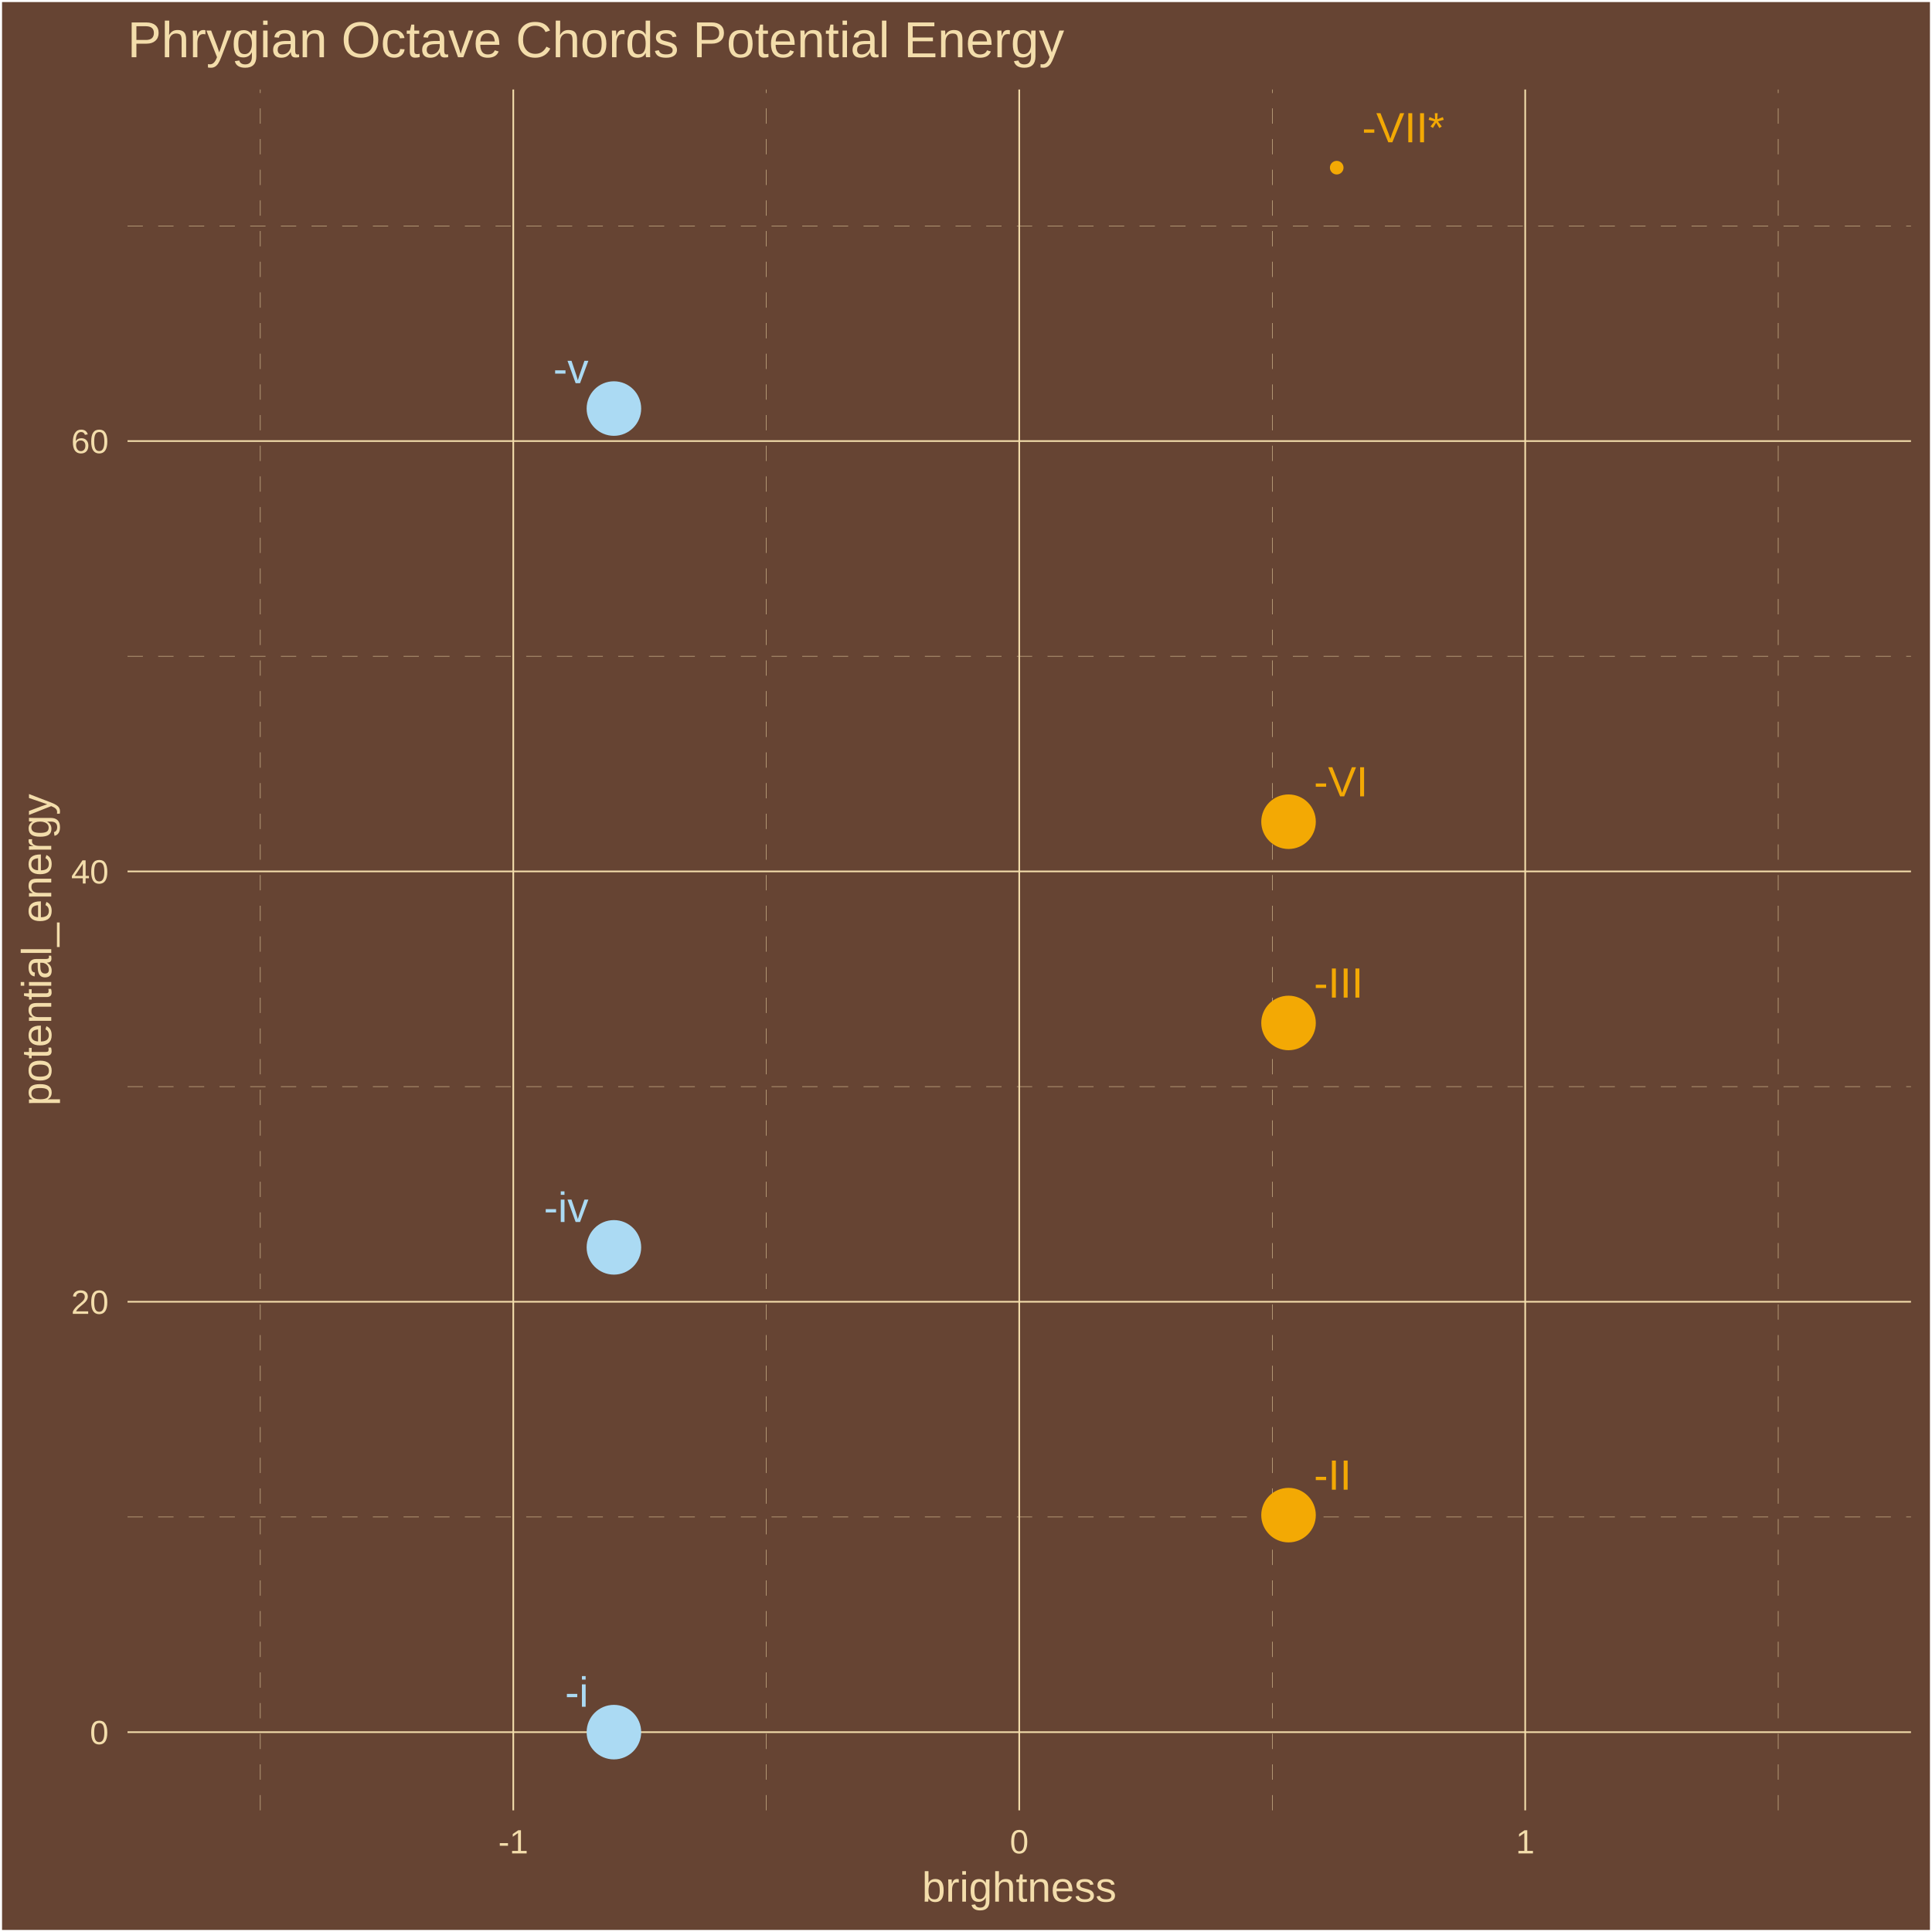
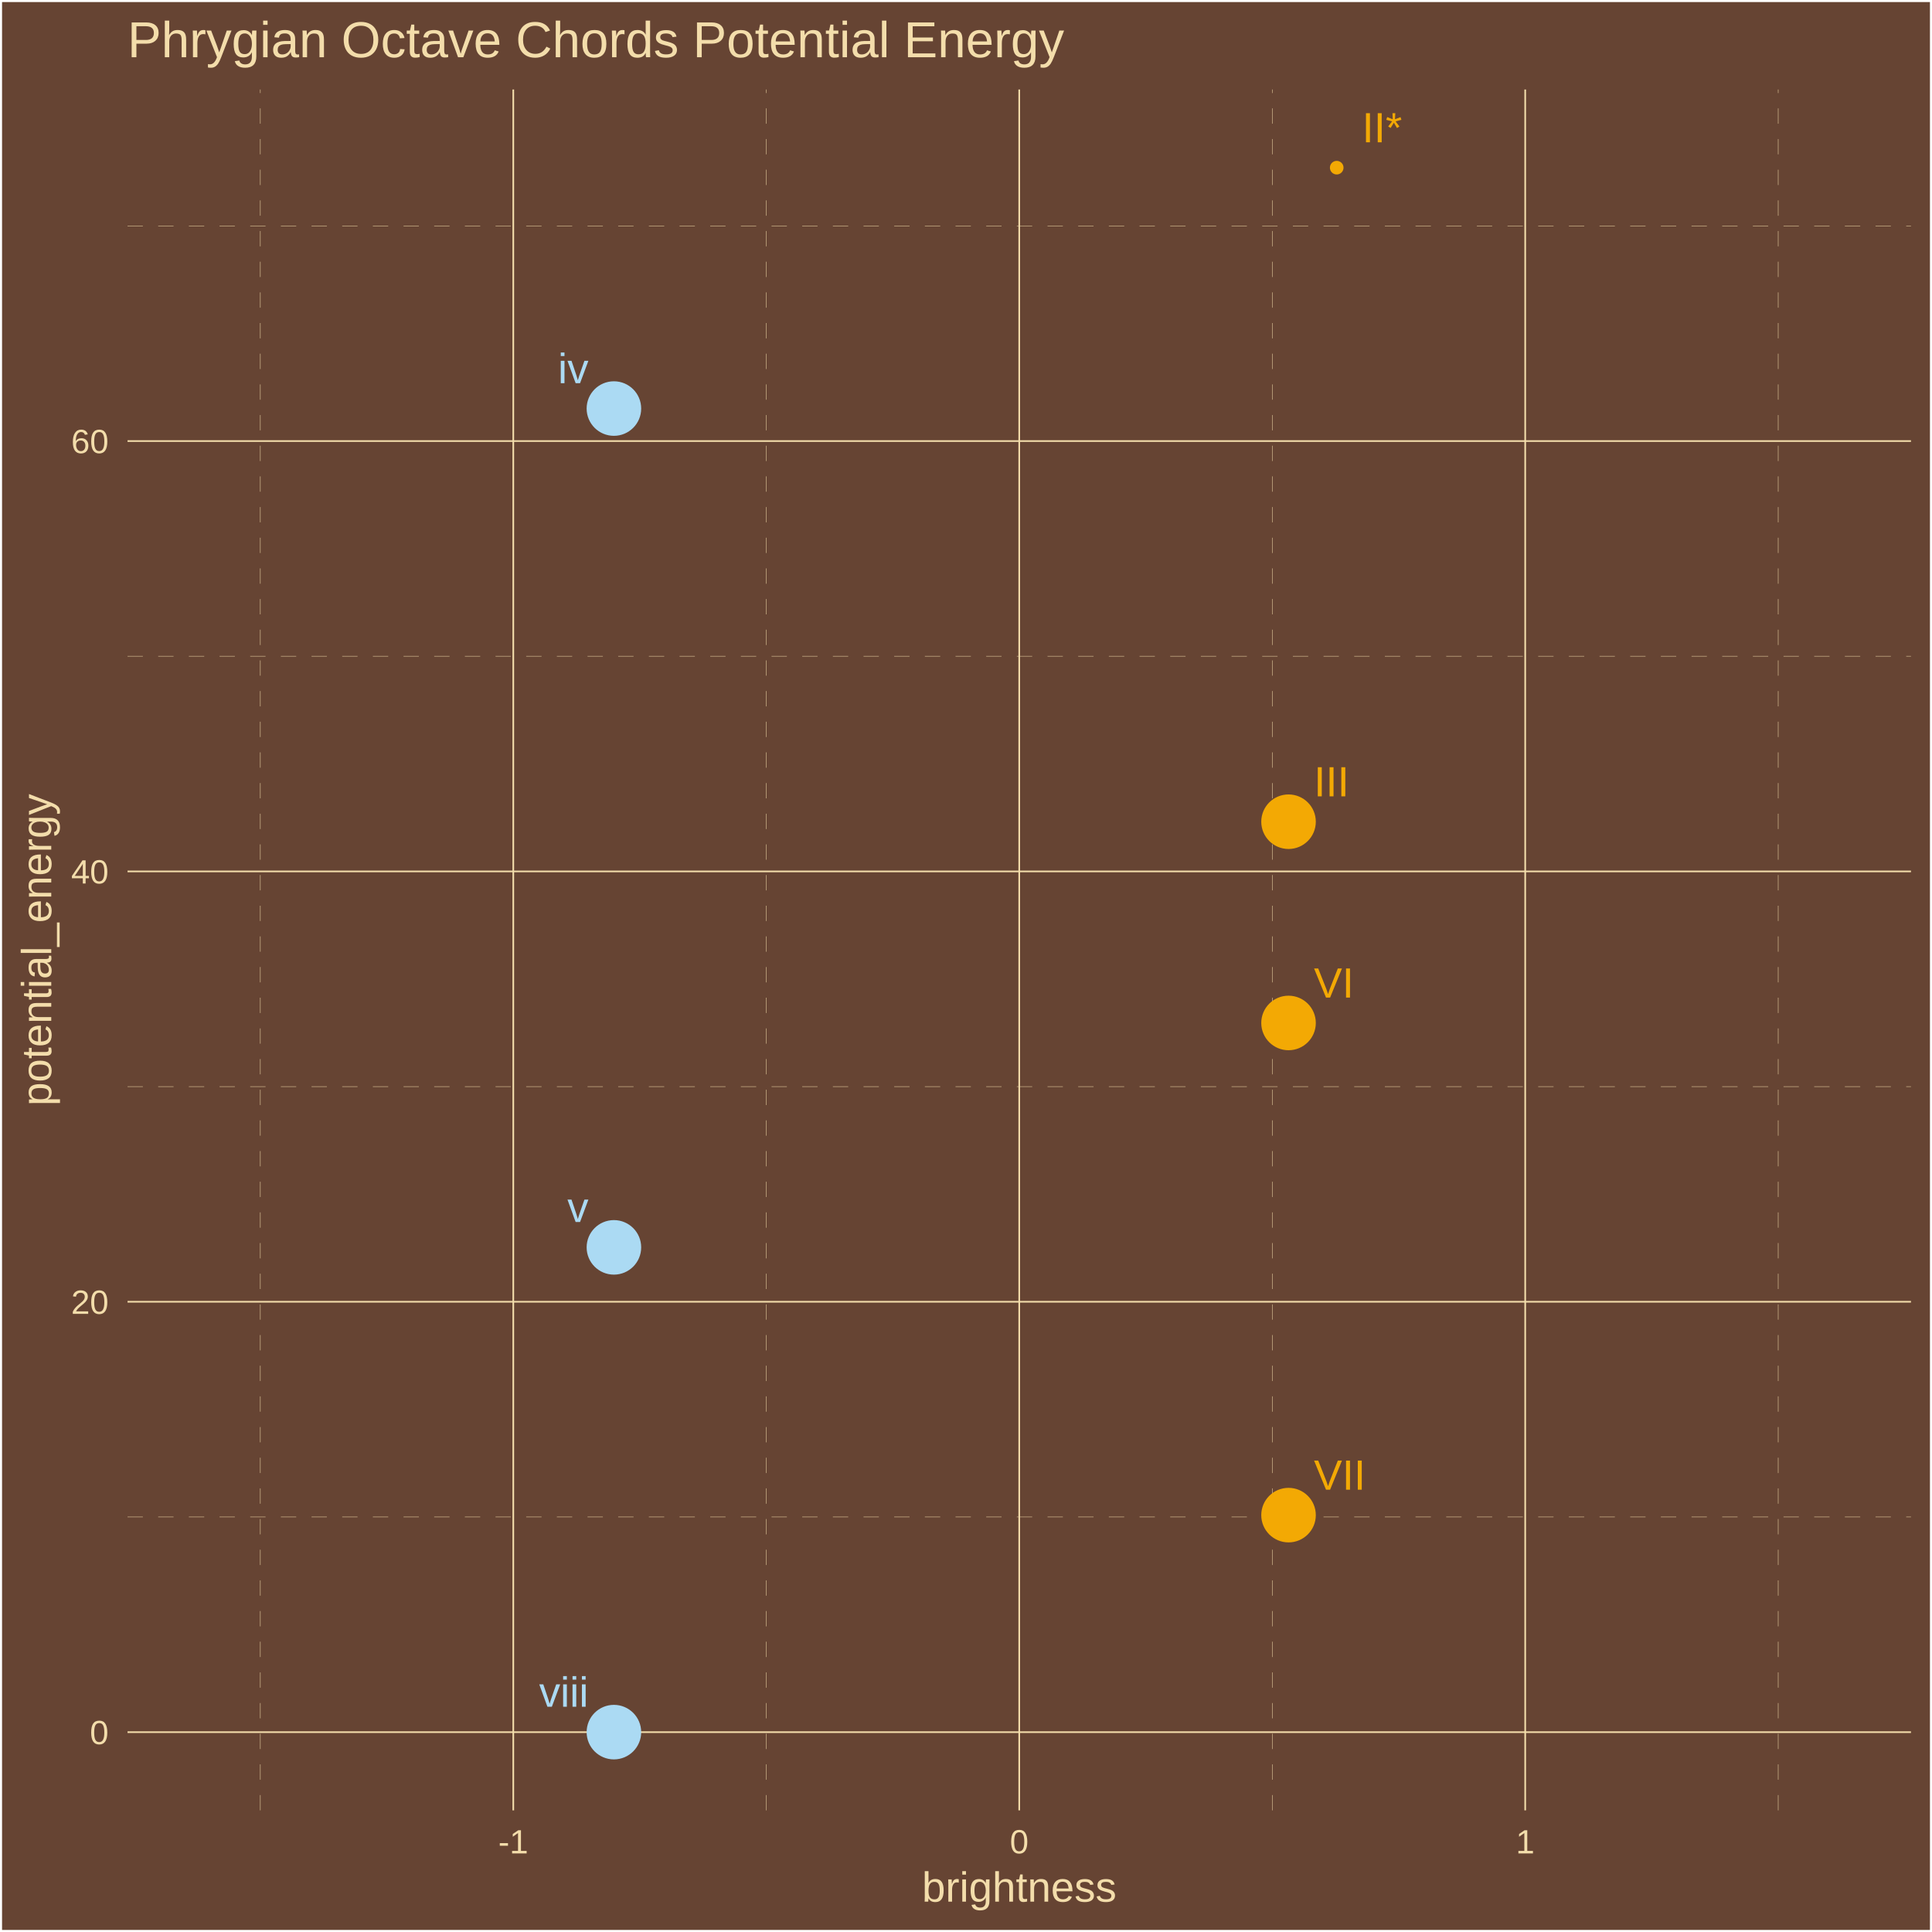
<svg xmlns="http://www.w3.org/2000/svg" class="svglite" width="504.00pt" height="504.00pt" viewBox="0 0 504.00 504.00">
  <defs>
    <style type="text/css">
    .svglite line, .svglite polyline, .svglite polygon, .svglite path, .svglite rect, .svglite circle {
      fill: none;
      stroke: #000000;
      stroke-linecap: round;
      stroke-linejoin: round;
      stroke-miterlimit: 10.00;
    }
    .svglite text {
      white-space: pre;
    }
  </style>
  </defs>
  <rect width="100%" height="100%" style="stroke: none; fill: #664433;" />
  <defs>
    <clipPath id="cpMC4wMHw1MDQuMDB8MC4wMHw1MDQuMDA=">
      <rect x="0.00" y="0.00" width="504.00" height="504.00" />
    </clipPath>
  </defs>
  <g clip-path="url(#cpMC4wMHw1MDQuMDB8MC4wMHw1MDQuMDA=)">
    <rect x="0.00" y="0" width="504.00" height="504.00" style="stroke-width: 1.07; stroke: #FFFFFF; fill: #664433;" />
  </g>
  <defs>
    <clipPath id="cpMzMuMjd8NDk4LjUyfDIzLjM0fDQ3Mi4yNw==">
      <rect x="33.27" y="23.34" width="465.25" height="448.93" />
    </clipPath>
  </defs>
  <g clip-path="url(#cpMzMuMjd8NDk4LjUyfDIzLjM0fDQ3Mi4yNw==)">
    <rect x="33.27" y="23.34" width="465.25" height="448.93" style="stroke-width: 1.07; stroke: none; fill: #664433;" />
    <polyline points="33.27,395.73 498.52,395.73 " style="stroke-width: 0.11; stroke: #F3DDAB; stroke-dasharray: 4.00,4.00; stroke-linecap: butt;" />
    <polyline points="33.27,283.46 498.52,283.46 " style="stroke-width: 0.11; stroke: #F3DDAB; stroke-dasharray: 4.00,4.00; stroke-linecap: butt;" />
    <polyline points="33.27,171.19 498.52,171.19 " style="stroke-width: 0.11; stroke: #F3DDAB; stroke-dasharray: 4.00,4.00; stroke-linecap: butt;" />
    <polyline points="33.27,58.93 498.52,58.93 " style="stroke-width: 0.11; stroke: #F3DDAB; stroke-dasharray: 4.00,4.00; stroke-linecap: butt;" />
    <polyline points="67.91,472.27 67.91,23.34 " style="stroke-width: 0.11; stroke: #F3DDAB; stroke-dasharray: 4.00,4.00; stroke-linecap: butt;" />
    <polyline points="199.90,472.27 199.90,23.34 " style="stroke-width: 0.11; stroke: #F3DDAB; stroke-dasharray: 4.00,4.00; stroke-linecap: butt;" />
    <polyline points="331.89,472.27 331.89,23.34 " style="stroke-width: 0.11; stroke: #F3DDAB; stroke-dasharray: 4.00,4.00; stroke-linecap: butt;" />
    <polyline points="463.88,472.27 463.88,23.34 " style="stroke-width: 0.11; stroke: #F3DDAB; stroke-dasharray: 4.00,4.00; stroke-linecap: butt;" />
    <polyline points="33.27,451.86 498.52,451.86 " style="stroke-width: 0.43; stroke: #F3DDAB; stroke-linecap: butt;" />
    <polyline points="33.27,339.59 498.52,339.59 " style="stroke-width: 0.43; stroke: #F3DDAB; stroke-linecap: butt;" />
    <polyline points="33.27,227.33 498.52,227.33 " style="stroke-width: 0.43; stroke: #F3DDAB; stroke-linecap: butt;" />
    <polyline points="33.27,115.06 498.52,115.06 " style="stroke-width: 0.43; stroke: #F3DDAB; stroke-linecap: butt;" />
    <polyline points="133.90,472.27 133.90,23.34 " style="stroke-width: 0.43; stroke: #F3DDAB; stroke-linecap: butt;" />
    <polyline points="265.89,472.27 265.89,23.34 " style="stroke-width: 0.43; stroke: #F3DDAB; stroke-linecap: butt;" />
    <polyline points="397.88,472.27 397.88,23.34 " style="stroke-width: 0.43; stroke: #F3DDAB; stroke-linecap: butt;" />
    <circle cx="160.15" cy="451.86" r="6.76" style="stroke-width: 0.71; stroke: #ABDAF3; fill: #ABDAF3;" />
    <circle cx="336.14" cy="395.25" r="6.76" style="stroke-width: 0.71; stroke: #F3A904; fill: #F3A904;" />
    <circle cx="336.14" cy="266.86" r="6.76" style="stroke-width: 0.71; stroke: #F3A904; fill: #F3A904;" />
    <circle cx="160.15" cy="325.40" r="6.76" style="stroke-width: 0.71; stroke: #ABDAF3; fill: #ABDAF3;" />
    <circle cx="160.15" cy="106.58" r="6.76" style="stroke-width: 0.71; stroke: #ABDAF3; fill: #ABDAF3;" />
    <circle cx="336.14" cy="214.36" r="6.76" style="stroke-width: 0.71; stroke: #F3A904; fill: #F3A904;" />
    <circle cx="348.71" cy="43.74" r="1.42" style="stroke-width: 0.71; stroke: #F3A904; fill: #F3A904;" />
-     <polygon points="141.79,451.86 157.99,451.86 157.91,451.86 158.26,451.84 158.60,451.77 158.92,451.65 159.22,451.48 159.49,451.26 159.72,451.00 159.91,450.70 160.04,450.38 160.13,450.05 160.15,449.70 160.15,449.70 160.15,431.71 160.15,431.71 160.13,431.36 160.04,431.02 159.91,430.70 159.72,430.41 159.49,430.15 159.22,429.93 158.92,429.76 158.60,429.63 158.26,429.56 157.99,429.55 141.79,429.55 142.06,429.56 141.71,429.55 141.36,429.59 141.03,429.69 140.71,429.84 140.43,430.03 140.18,430.28 139.97,430.55 139.81,430.86 139.70,431.19 139.64,431.53 139.63,431.71 139.63,449.70 139.64,449.53 139.64,449.87 139.70,450.22 139.81,450.55 139.97,450.85 140.18,451.13 140.43,451.37 140.71,451.57 141.03,451.72 141.36,451.82 141.71,451.86 " style="stroke-width: nan; stroke: none;" />
-     <text x="153.53" y="445.24" text-anchor="end" style="font-size: 11.04px;fill: #ABDAF3; font-family: &quot;Arial&quot;;" textLength="6.12px" lengthAdjust="spacingAndGlyphs">-i</text>
-     <polygon points="338.30,395.25 358.19,395.25 358.10,395.25 358.45,395.23 358.79,395.16 359.11,395.04 359.41,394.86 359.68,394.64 359.91,394.38 360.10,394.09 360.24,393.77 360.32,393.43 360.35,393.09 360.35,393.09 360.35,375.09 360.35,375.09 360.32,374.75 360.24,374.41 360.10,374.09 359.91,373.80 359.68,373.54 359.41,373.32 359.11,373.14 358.79,373.02 358.45,372.95 358.19,372.93 338.30,372.93 338.56,372.95 338.21,372.94 337.87,372.98 337.53,373.07 337.22,373.22 336.93,373.42 336.68,373.66 336.47,373.94 336.31,374.25 336.20,374.58 336.15,374.92 336.14,375.09 336.14,393.09 336.15,392.91 336.15,393.26 336.20,393.60 336.31,393.93 336.47,394.24 336.68,394.52 336.93,394.76 337.22,394.96 337.53,395.11 337.87,395.20 338.21,395.25 " style="stroke-width: nan; stroke: none;" />
-     <text x="342.76" y="388.62" style="font-size: 11.04px;fill: #F3A904; font-family: &quot;Arial&quot;;" textLength="9.81px" lengthAdjust="spacingAndGlyphs">-II</text>
-     <polygon points="338.30,266.86 361.25,266.86 361.17,266.86 361.51,266.85 361.85,266.78 362.18,266.66 362.48,266.48 362.75,266.26 362.98,266.00 363.17,265.71 363.30,265.39 363.39,265.05 363.41,264.70 363.41,264.70 363.41,246.71 363.41,246.71 363.39,246.36 363.30,246.03 363.17,245.71 362.98,245.41 362.75,245.15 362.48,244.93 362.18,244.76 361.85,244.64 361.51,244.57 361.25,244.55 338.30,244.55 338.56,244.57 338.21,244.55 337.87,244.59 337.53,244.69 337.22,244.84 336.93,245.04 336.68,245.28 336.47,245.56 336.31,245.86 336.20,246.19 336.15,246.54 336.14,246.71 336.14,264.70 336.15,264.53 336.15,264.88 336.20,265.22 336.31,265.55 336.47,265.86 336.68,266.14 336.93,266.38 337.22,266.57 337.53,266.72 337.87,266.82 338.21,266.86 " style="stroke-width: nan; stroke: none;" />
-     <text x="342.76" y="260.24" style="font-size: 11.04px;fill: #F3A904; font-family: &quot;Arial&quot;;" textLength="12.87px" lengthAdjust="spacingAndGlyphs">-III</text>
-     <polygon points="136.28,325.40 157.99,325.40 157.91,325.40 158.26,325.38 158.60,325.31 158.92,325.19 159.22,325.02 159.49,324.80 159.72,324.54 159.91,324.24 160.04,323.92 160.13,323.59 160.15,323.24 160.15,323.24 160.15,305.25 160.15,305.25 160.13,304.90 160.04,304.56 159.91,304.24 159.72,303.95 159.49,303.69 159.22,303.47 158.92,303.29 158.60,303.17 158.26,303.10 157.99,303.09 136.28,303.09 136.54,303.10 136.19,303.09 135.85,303.13 135.51,303.23 135.20,303.38 134.91,303.57 134.66,303.81 134.45,304.09 134.29,304.40 134.18,304.73 134.13,305.07 134.12,305.25 134.12,323.24 134.13,323.07 134.13,323.41 134.18,323.76 134.29,324.09 134.45,324.39 134.66,324.67 134.91,324.91 135.20,325.11 135.51,325.26 135.85,325.36 136.19,325.40 " style="stroke-width: nan; stroke: none;" />
-     <text x="153.53" y="318.78" text-anchor="end" style="font-size: 11.04px;fill: #ABDAF3; font-family: &quot;Arial&quot;;" textLength="11.64px" lengthAdjust="spacingAndGlyphs">-iv</text>
-     <polygon points="138.73,106.58 157.99,106.58 157.91,106.58 158.26,106.57 158.60,106.50 158.92,106.37 159.22,106.20 159.49,105.98 159.72,105.72 159.91,105.43 160.04,105.11 160.13,104.77 160.15,104.42 160.15,104.42 160.15,86.43 160.15,86.43 160.13,86.08 160.04,85.74 159.91,85.42 159.72,85.13 159.49,84.87 159.22,84.65 158.92,84.48 158.60,84.35 158.26,84.28 157.99,84.27 138.73,84.27 138.99,84.28 138.64,84.27 138.30,84.31 137.96,84.41 137.65,84.56 137.36,84.76 137.11,85.00 136.90,85.27 136.74,85.58 136.63,85.91 136.57,86.25 136.57,86.43 136.57,104.42 136.57,104.25 136.57,104.60 136.63,104.94 136.74,105.27 136.90,105.58 137.11,105.85 137.36,106.09 137.65,106.29 137.96,106.44 138.30,106.54 138.64,106.58 " style="stroke-width: nan; stroke: none;" />
-     <text x="153.53" y="99.96" text-anchor="end" style="font-size: 11.04px;fill: #ABDAF3; font-family: &quot;Arial&quot;;" textLength="9.19px" lengthAdjust="spacingAndGlyphs">-v</text>
-     <polygon points="338.30,214.36 362.48,214.36 362.39,214.36 362.74,214.35 363.08,214.28 363.40,214.16 363.71,213.98 363.97,213.76 364.20,213.50 364.39,213.21 364.53,212.89 364.61,212.55 364.64,212.20 364.64,212.20 364.64,194.21 364.64,194.21 364.61,193.86 364.53,193.53 364.39,193.21 364.20,192.91 363.97,192.65 363.71,192.43 363.40,192.26 363.08,192.14 362.74,192.07 362.48,192.05 338.30,192.05 338.56,192.07 338.21,192.05 337.87,192.09 337.53,192.19 337.22,192.34 336.93,192.54 336.68,192.78 336.47,193.06 336.31,193.36 336.20,193.69 336.15,194.04 336.14,194.21 336.14,212.20 336.15,212.03 336.15,212.38 336.20,212.72 336.31,213.05 336.47,213.36 336.68,213.64 336.93,213.88 337.22,214.07 337.53,214.22 337.87,214.32 338.21,214.36 " style="stroke-width: nan; stroke: none;" />
-     <text x="342.76" y="207.74" style="font-size: 11.04px;fill: #F3A904; font-family: &quot;Arial&quot;;" textLength="14.10px" lengthAdjust="spacingAndGlyphs">-VI</text>
-     <polygon points="350.87,43.74 382.41,43.74 382.32,43.74 382.67,43.73 383.01,43.66 383.33,43.53 383.63,43.36 383.90,43.14 384.13,42.88 384.32,42.59 384.46,42.27 384.54,41.93 384.57,41.58 384.57,41.58 384.57,23.59 384.57,23.59 384.54,23.24 384.46,22.90 384.32,22.59 384.13,22.29 383.90,22.03 383.63,21.81 383.33,21.64 383.01,21.51 382.67,21.44 382.41,21.43 350.87,21.43 351.13,21.44 350.78,21.43 350.44,21.47 350.10,21.57 349.79,21.72 349.50,21.92 349.25,22.16 349.05,22.43 348.88,22.74 348.77,23.07 348.72,23.42 348.71,23.59 348.71,41.58 348.72,41.41 348.72,41.76 348.77,42.10 348.88,42.43 349.05,42.74 349.25,43.01 349.50,43.25 349.79,43.45 350.10,43.60 350.44,43.70 350.78,43.74 " style="stroke-width: nan; stroke: none;" />
-     <text x="355.33" y="37.12" style="font-size: 11.04px;fill: #F3A904; font-family: &quot;Arial&quot;;" textLength="21.46px" lengthAdjust="spacingAndGlyphs">-VII*</text>
+     <polygon points="135.06,451.86 157.99,451.86 157.91,451.86 158.26,451.84 158.60,451.77 158.92,451.65 159.22,451.48 159.49,451.26 159.72,451.00 159.91,450.70 160.04,450.38 160.13,450.05 160.15,449.70 160.15,449.70 160.15,431.71 160.15,431.71 160.13,431.36 160.04,431.02 159.91,430.70 159.72,430.41 159.49,430.15 159.22,429.93 158.92,429.76 158.60,429.63 158.26,429.56 157.99,429.55 135.06,429.55 135.32,429.56 134.97,429.55 134.62,429.59 134.29,429.69 133.98,429.84 133.69,430.03 133.44,430.28 133.23,430.55 133.07,430.86 132.96,431.19 132.90,431.53 132.90,431.71 132.90,449.70 132.90,449.53 132.90,449.87 132.96,450.22 133.07,450.55 133.23,450.85 133.44,451.13 133.69,451.37 133.98,451.57 134.29,451.72 134.62,451.82 134.97,451.86 " style="stroke-width: nan; stroke: none;" />
+     <text x="153.53" y="445.24" text-anchor="end" style="font-size: 11.04px;fill: #ABDAF3; font-family: &quot;Arial&quot;;" textLength="12.86px" lengthAdjust="spacingAndGlyphs">viii</text>
+     <polygon points="338.30,395.25 361.87,395.25 361.79,395.25 362.13,395.23 362.47,395.16 362.80,395.04 363.10,394.86 363.37,394.64 363.60,394.38 363.79,394.09 363.92,393.77 364.01,393.43 364.03,393.09 364.03,393.09 364.03,375.09 364.03,375.09 364.01,374.75 363.92,374.41 363.79,374.09 363.60,373.80 363.37,373.54 363.10,373.32 362.80,373.14 362.47,373.02 362.13,372.95 361.87,372.93 338.30,372.93 338.56,372.95 338.21,372.94 337.87,372.98 337.53,373.07 337.22,373.22 336.93,373.42 336.68,373.66 336.47,373.94 336.31,374.25 336.20,374.58 336.15,374.92 336.14,375.09 336.14,393.09 336.15,392.91 336.15,393.26 336.20,393.60 336.31,393.93 336.47,394.24 336.68,394.52 336.93,394.76 337.22,394.96 337.53,395.11 337.87,395.20 338.21,395.25 " style="stroke-width: nan; stroke: none;" />
+     <text x="342.76" y="388.62" style="font-size: 11.04px;fill: #F3A904; font-family: &quot;Arial&quot;;" textLength="13.49px" lengthAdjust="spacingAndGlyphs">VII</text>
+     <polygon points="338.30,266.86 358.81,266.86 358.72,266.86 359.07,266.85 359.41,266.78 359.73,266.66 360.03,266.48 360.30,266.26 360.53,266.00 360.72,265.71 360.85,265.39 360.94,265.05 360.97,264.70 360.97,264.70 360.97,246.71 360.97,246.71 360.94,246.36 360.85,246.03 360.72,245.71 360.53,245.41 360.30,245.15 360.03,244.93 359.73,244.76 359.41,244.64 359.07,244.57 358.81,244.55 338.30,244.55 338.56,244.57 338.21,244.55 337.87,244.59 337.53,244.69 337.22,244.84 336.93,245.04 336.68,245.28 336.47,245.56 336.31,245.86 336.20,246.19 336.15,246.54 336.14,246.71 336.14,264.70 336.15,264.53 336.15,264.88 336.20,265.22 336.31,265.55 336.47,265.86 336.68,266.14 336.93,266.38 337.22,266.57 337.53,266.72 337.87,266.82 338.21,266.86 " style="stroke-width: nan; stroke: none;" />
+     <text x="342.76" y="260.24" style="font-size: 11.04px;fill: #F3A904; font-family: &quot;Arial&quot;;" textLength="10.43px" lengthAdjust="spacingAndGlyphs">VI</text>
+     <polygon points="142.40,325.40 157.99,325.40 157.91,325.40 158.26,325.38 158.60,325.31 158.92,325.19 159.22,325.02 159.49,324.80 159.72,324.54 159.91,324.24 160.04,323.92 160.13,323.59 160.15,323.24 160.15,323.24 160.15,305.25 160.15,305.25 160.13,304.90 160.04,304.56 159.91,304.24 159.72,303.95 159.49,303.69 159.22,303.47 158.92,303.29 158.60,303.17 158.26,303.10 157.99,303.09 142.40,303.09 142.66,303.10 142.31,303.09 141.97,303.13 141.63,303.23 141.32,303.38 141.03,303.57 140.78,303.81 140.57,304.09 140.41,304.40 140.30,304.73 140.25,305.07 140.24,305.25 140.24,323.24 140.25,323.07 140.25,323.41 140.30,323.76 140.41,324.09 140.57,324.39 140.78,324.67 141.03,324.91 141.32,325.11 141.63,325.26 141.97,325.36 142.31,325.40 " style="stroke-width: nan; stroke: none;" />
+     <text x="153.53" y="318.78" text-anchor="end" style="font-size: 11.04px;fill: #ABDAF3; font-family: &quot;Arial&quot;;" textLength="5.52px" lengthAdjust="spacingAndGlyphs">v</text>
+     <polygon points="139.95,106.58 157.99,106.58 157.91,106.58 158.26,106.57 158.60,106.50 158.92,106.37 159.22,106.20 159.49,105.98 159.72,105.72 159.91,105.43 160.04,105.11 160.13,104.77 160.15,104.42 160.15,104.42 160.15,86.43 160.15,86.43 160.13,86.08 160.04,85.74 159.91,85.42 159.72,85.13 159.49,84.87 159.22,84.65 158.92,84.48 158.60,84.35 158.26,84.28 157.99,84.27 139.95,84.27 140.21,84.28 139.86,84.27 139.52,84.31 139.19,84.41 138.87,84.56 138.59,84.76 138.33,85.00 138.13,85.27 137.96,85.58 137.85,85.91 137.80,86.25 137.79,86.43 137.79,104.42 137.80,104.25 137.80,104.60 137.85,104.94 137.96,105.27 138.13,105.58 138.33,105.85 138.59,106.09 138.87,106.29 139.19,106.44 139.52,106.54 139.86,106.58 " style="stroke-width: nan; stroke: none;" />
+     <text x="153.53" y="99.96" text-anchor="end" style="font-size: 11.04px;fill: #ABDAF3; font-family: &quot;Arial&quot;;" textLength="7.96px" lengthAdjust="spacingAndGlyphs">iv</text>
+     <polygon points="338.30,214.36 357.58,214.36 357.50,214.36 357.84,214.35 358.18,214.28 358.51,214.16 358.81,213.98 359.08,213.76 359.31,213.50 359.49,213.21 359.63,212.89 359.71,212.55 359.74,212.20 359.74,212.20 359.74,194.21 359.74,194.21 359.71,193.86 359.63,193.53 359.49,193.21 359.31,192.91 359.08,192.65 358.81,192.43 358.51,192.26 358.18,192.14 357.84,192.07 357.58,192.05 338.30,192.05 338.56,192.07 338.21,192.05 337.87,192.09 337.53,192.19 337.22,192.34 336.93,192.54 336.68,192.78 336.47,193.06 336.31,193.36 336.20,193.69 336.15,194.04 336.14,194.21 336.14,212.20 336.15,212.03 336.15,212.38 336.20,212.72 336.31,213.05 336.47,213.36 336.68,213.64 336.93,213.88 337.22,214.07 337.53,214.22 337.87,214.32 338.21,214.36 " style="stroke-width: nan; stroke: none;" />
+     <text x="342.76" y="207.74" style="font-size: 11.04px;fill: #F3A904; font-family: &quot;Arial&quot;;" textLength="9.20px" lengthAdjust="spacingAndGlyphs">III</text>
+     <polygon points="350.87,43.74 371.38,43.74 371.29,43.74 371.64,43.73 371.98,43.66 372.30,43.53 372.60,43.36 372.87,43.14 373.10,42.88 373.29,42.59 373.43,42.27 373.51,41.93 373.54,41.58 373.54,41.58 373.54,23.59 373.54,23.59 373.51,23.24 373.43,22.90 373.29,22.59 373.10,22.29 372.87,22.03 372.60,21.81 372.30,21.64 371.98,21.51 371.64,21.44 371.38,21.43 350.87,21.43 351.13,21.44 350.78,21.43 350.44,21.47 350.10,21.57 349.79,21.72 349.50,21.92 349.25,22.16 349.05,22.43 348.88,22.74 348.77,23.07 348.72,23.42 348.71,23.59 348.71,41.58 348.72,41.41 348.72,41.76 348.77,42.10 348.88,42.43 349.05,42.74 349.25,43.01 349.50,43.25 349.79,43.45 350.10,43.60 350.44,43.70 350.78,43.74 " style="stroke-width: nan; stroke: none;" />
+     <text x="355.33" y="37.12" style="font-size: 11.04px;fill: #F3A904; font-family: &quot;Arial&quot;;" textLength="10.43px" lengthAdjust="spacingAndGlyphs">II*</text>
  </g>
  <g clip-path="url(#cpMC4wMHw1MDQuMDB8MC4wMHw1MDQuMDA=)">
    <text x="28.34" y="455.01" text-anchor="end" style="font-size: 8.80px;fill: #F3DDAB; font-family: &quot;Arial&quot;;" textLength="4.90px" lengthAdjust="spacingAndGlyphs">0</text>
    <text x="28.34" y="342.75" text-anchor="end" style="font-size: 8.80px;fill: #F3DDAB; font-family: &quot;Arial&quot;;" textLength="9.79px" lengthAdjust="spacingAndGlyphs">20</text>
    <text x="28.34" y="230.48" text-anchor="end" style="font-size: 8.80px;fill: #F3DDAB; font-family: &quot;Arial&quot;;" textLength="9.79px" lengthAdjust="spacingAndGlyphs">40</text>
    <text x="28.34" y="118.22" text-anchor="end" style="font-size: 8.80px;fill: #F3DDAB; font-family: &quot;Arial&quot;;" textLength="9.79px" lengthAdjust="spacingAndGlyphs">60</text>
    <text x="133.90" y="483.50" text-anchor="middle" style="font-size: 8.80px;fill: #F3DDAB; font-family: &quot;Arial&quot;;" textLength="7.83px" lengthAdjust="spacingAndGlyphs">-1</text>
    <text x="265.89" y="483.50" text-anchor="middle" style="font-size: 8.80px;fill: #F3DDAB; font-family: &quot;Arial&quot;;" textLength="4.90px" lengthAdjust="spacingAndGlyphs">0</text>
    <text x="397.88" y="483.50" text-anchor="middle" style="font-size: 8.80px;fill: #F3DDAB; font-family: &quot;Arial&quot;;" textLength="4.90px" lengthAdjust="spacingAndGlyphs">1</text>
    <text x="265.89" y="496.09" text-anchor="middle" style="font-size: 11.00px;fill: #F3DDAB; font-family: &quot;Arial&quot;;" textLength="50.76px" lengthAdjust="spacingAndGlyphs">brightness</text>
    <text transform="translate(13.37,247.80) rotate(-90)" text-anchor="middle" style="font-size: 11.00px;fill: #F3DDAB; font-family: &quot;Arial&quot;;" textLength="81.35px" lengthAdjust="spacingAndGlyphs">potential_energy</text>
    <text x="33.27" y="14.94" style="font-size: 13.20px;fill: #F3DDAB; font-family: &quot;Arial&quot;;" textLength="244.17px" lengthAdjust="spacingAndGlyphs">Phrygian Octave Chords Potential Energy</text>
  </g>
</svg>
